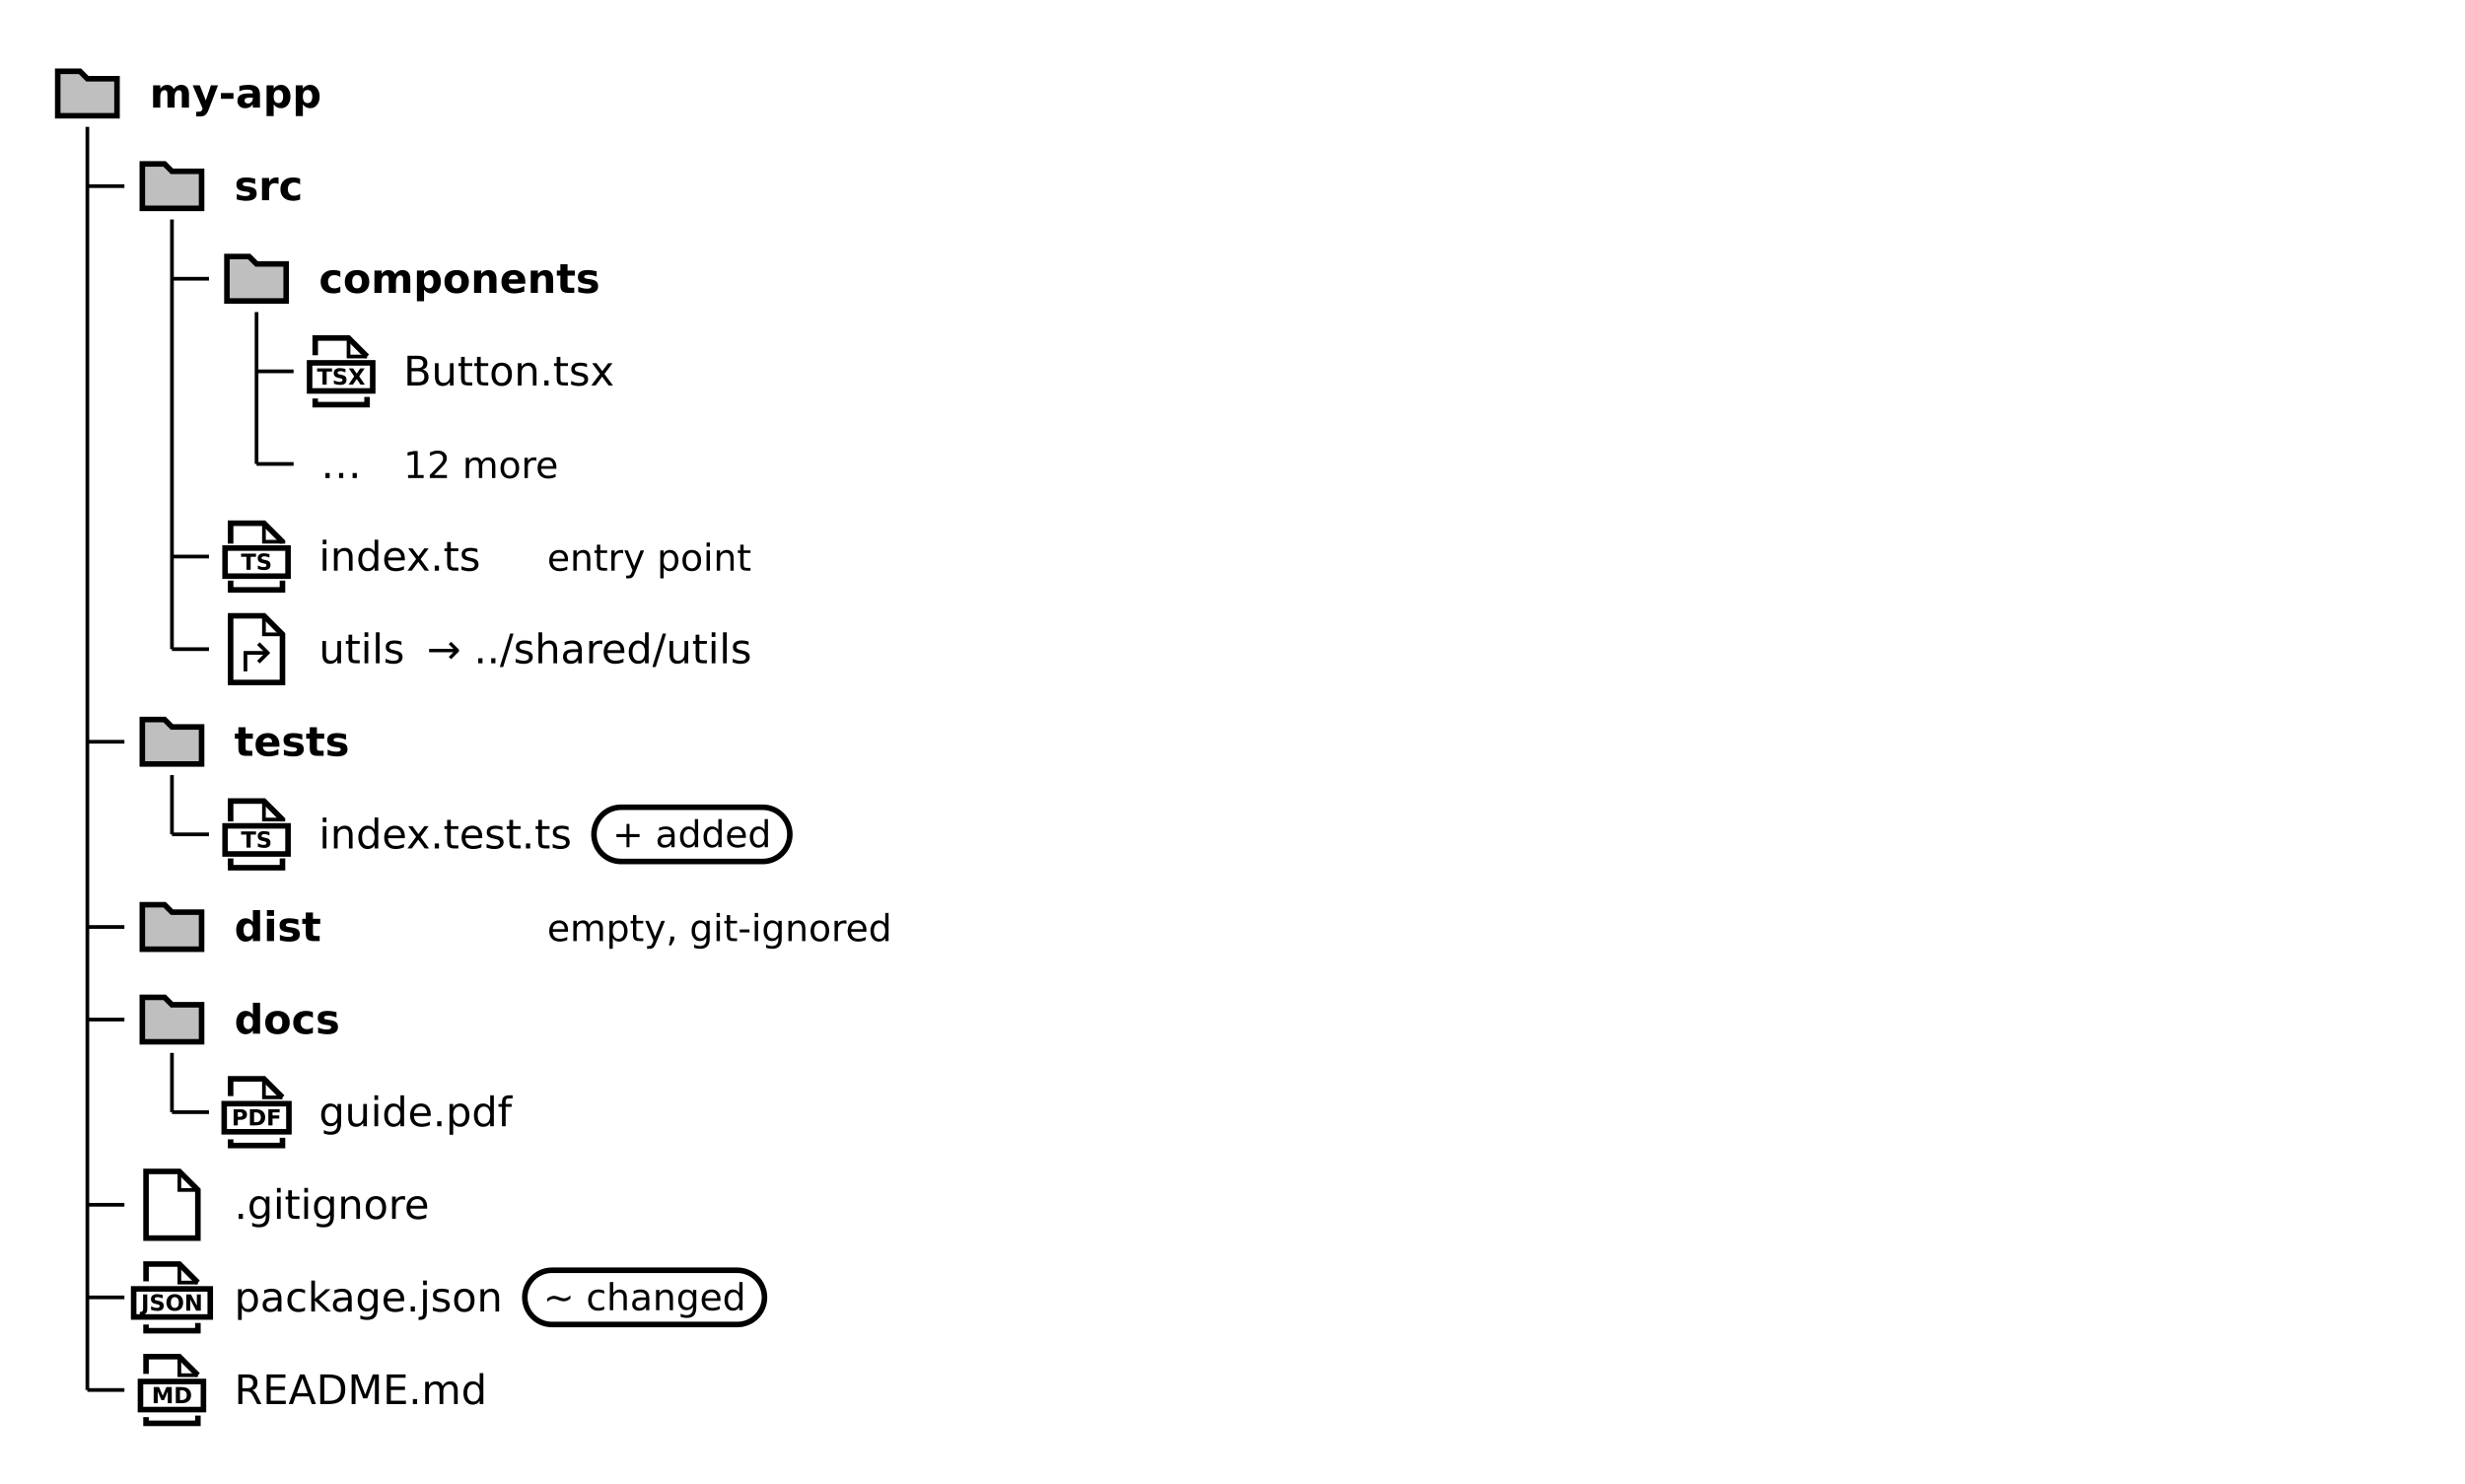
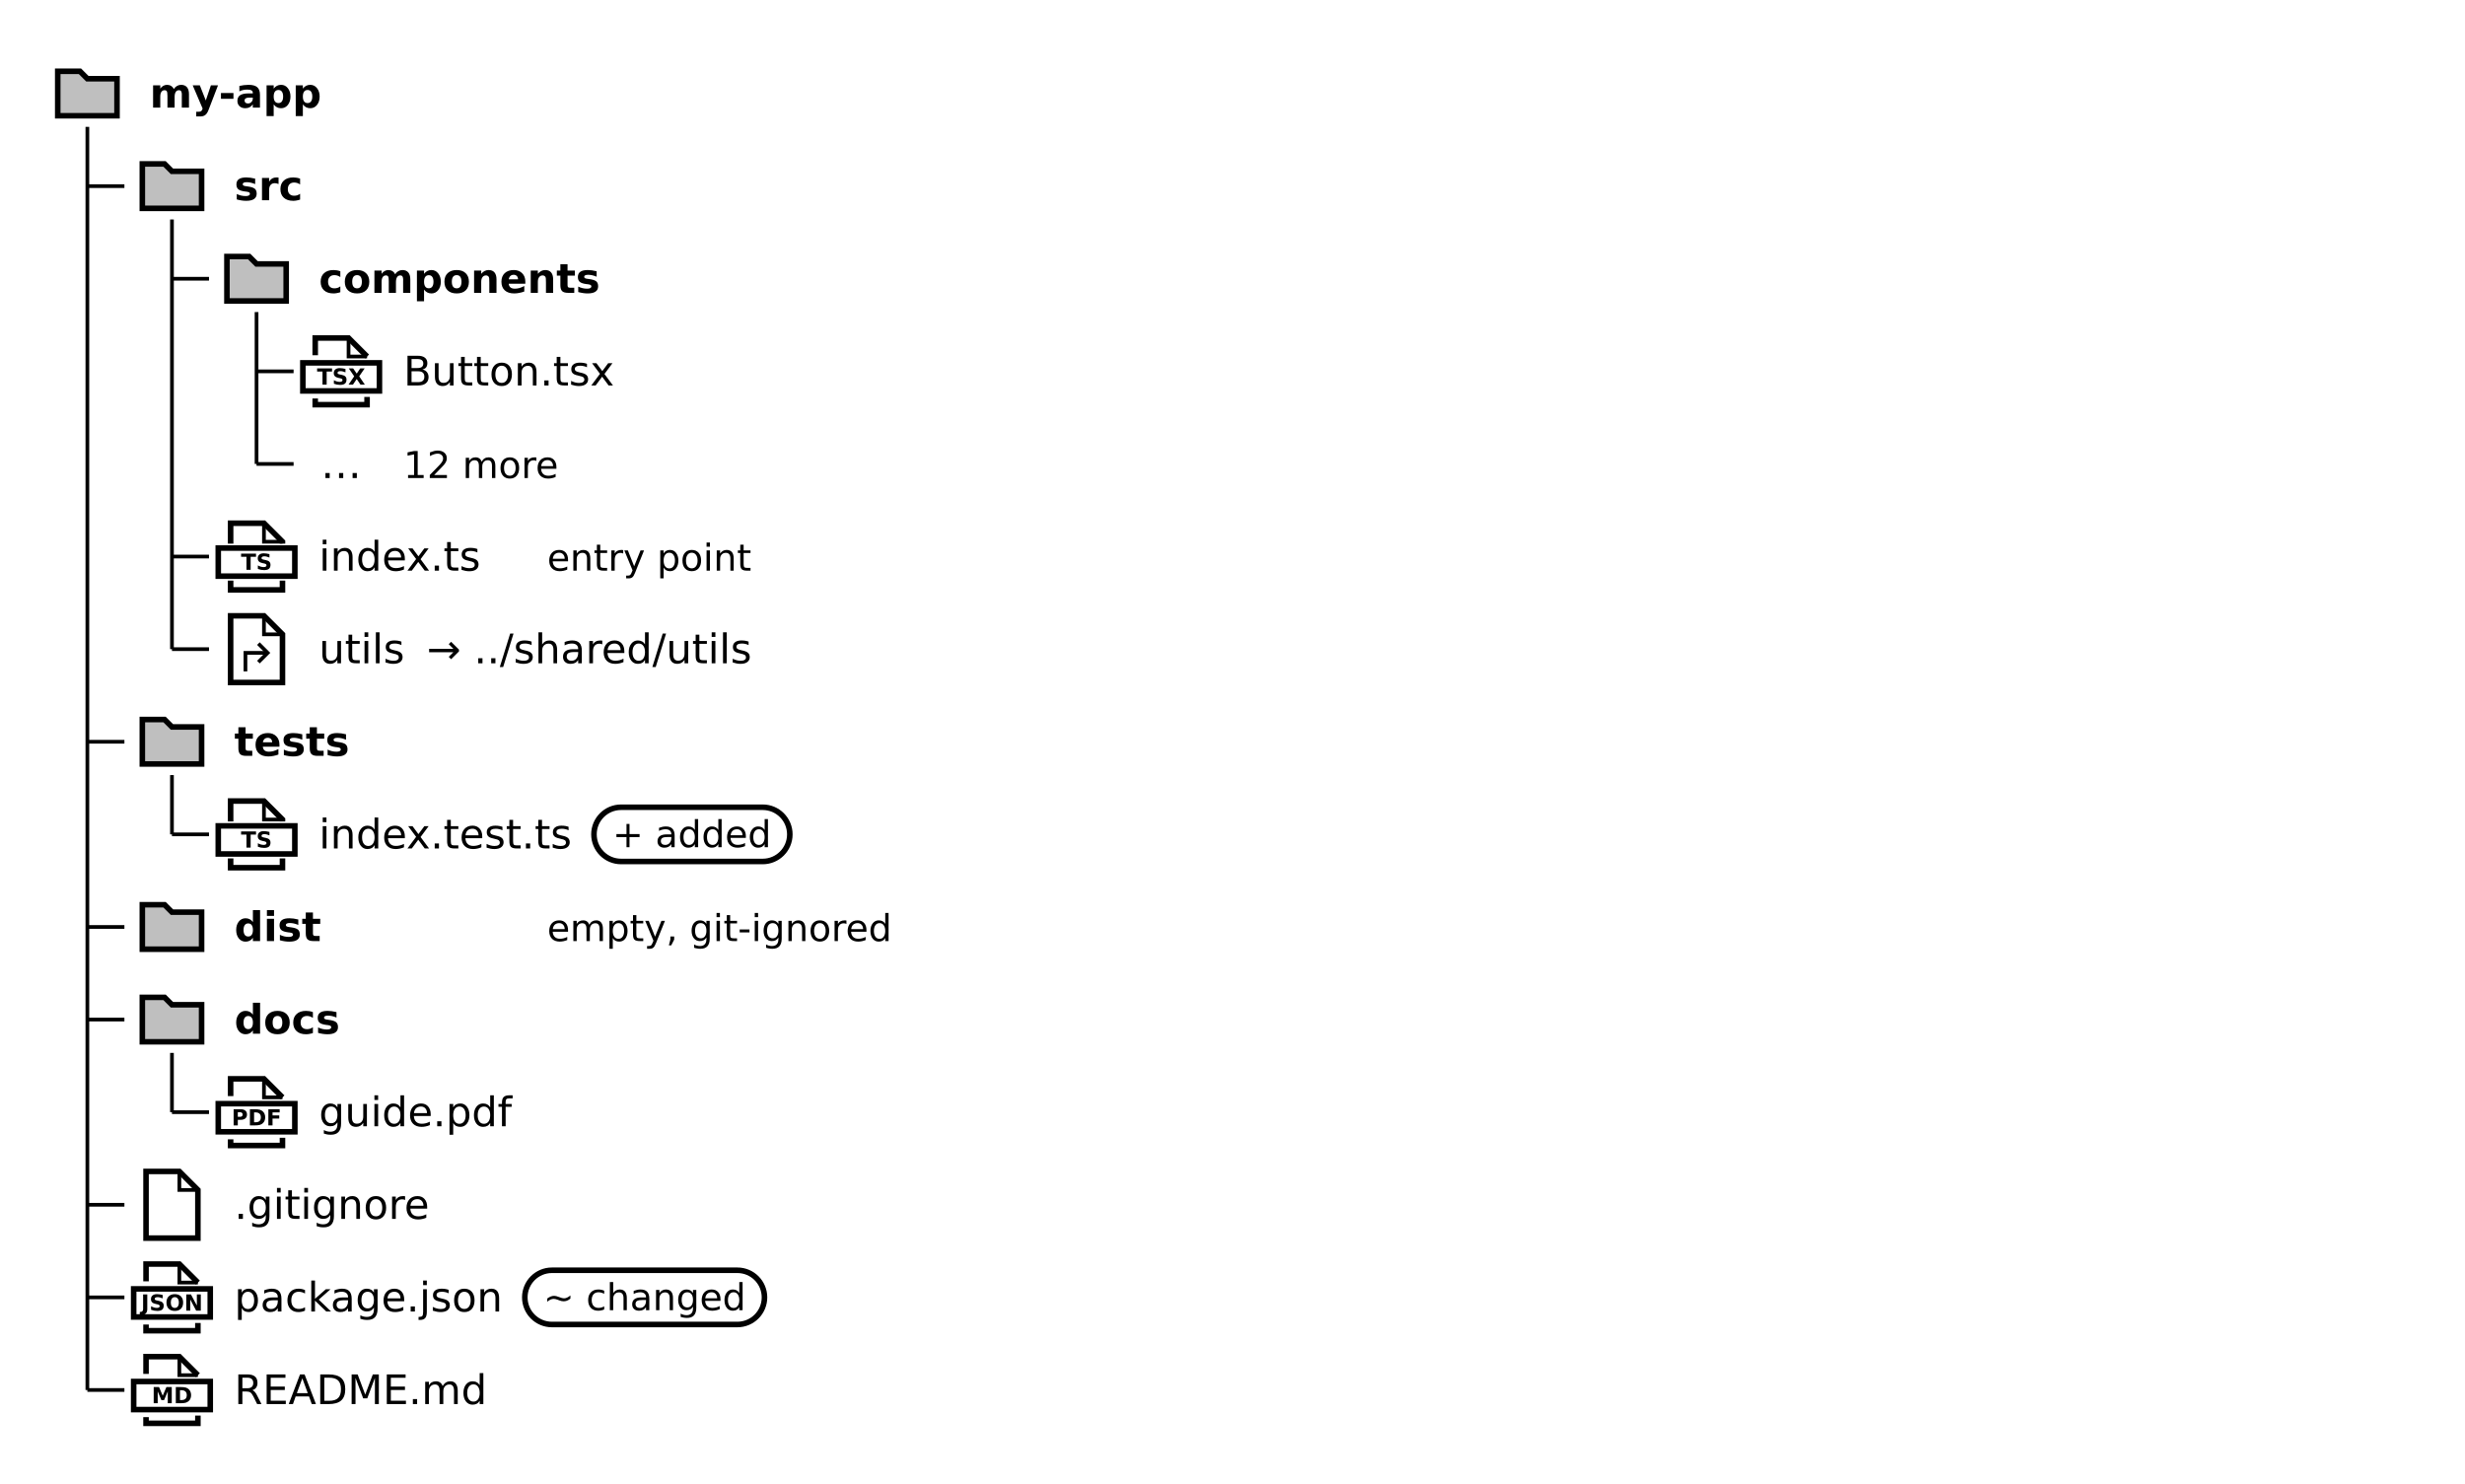
- <svg xmlns="http://www.w3.org/2000/svg" viewBox="-0.75 -0.75 665.5 400.5" role="img" aria-labelledby="ds2a96781793-title ds2a96781793-desc">
+ <svg xmlns="http://www.w3.org/2000/svg" viewBox="-0.75 -0.75 665.5 400.5" role="img" aria-labelledby="ds91e3a161d2-title ds91e3a161d2-desc">
  <polygon points="14.838,18.5 20.838,18.5 22.838,20.5 30.838,20.5 30.838,30.5 14.838,30.5" fill="currentColor" fill-opacity="0.25" stroke="currentColor" stroke-width="1.5" />
  <polygon points="37.676,43.5 43.676,43.5 45.676,45.5 53.676,45.5 53.676,55.5 37.676,55.5" fill="currentColor" fill-opacity="0.25" stroke="currentColor" stroke-width="1.5" />
  <polygon points="60.514,68.5 66.514,68.5 68.514,70.5 76.514,70.5 76.514,80.5 60.514,80.5" fill="currentColor" fill-opacity="0.25" stroke="currentColor" stroke-width="1.5" />
  <path d="M 84.352 95.16 L 84.352 90.5 L 93.352 90.5 L 98.352 95.5" fill="none" stroke="currentColor" stroke-width="1.5" />
  <path d="M 84.352 106.828 L 84.352 108.5 L 98.352 108.5 L 98.352 106.41" fill="none" stroke="currentColor" stroke-width="1.5" />
  <path d="M 93.352 90.5 L 93.352 95.5 L 98.352 95.5" fill="none" stroke="currentColor" stroke-width="1" />
-   <polygon points="82.832,97.208 99.872,97.208 99.872,104.792 82.832,104.792" fill="none" stroke="currentColor" stroke-width="1.5" />
+   <polygon points="81.014,97.208 101.689,97.208 101.689,104.792 81.014,104.792" fill="none" stroke="currentColor" stroke-width="1.5" />
  <text x="91.352" y="103.077" font-family="'DejaVu Sans', sans-serif" font-size="6" fill="currentColor" font-weight="bold" text-anchor="middle">TSX</text>
  <text x="91.352" y="128.308" font-family="'DejaVu Sans', sans-serif" font-size="11" fill="currentColor" text-anchor="middle">…</text>
  <path d="M 61.514 146.008 L 61.514 140.5 L 70.514 140.5 L 75.514 145.5 L 75.514 146.008" fill="none" stroke="currentColor" stroke-width="1.5" />
  <path d="M 61.514 155.992 L 61.514 158.5 L 75.514 158.5 L 75.514 155.992" fill="none" stroke="currentColor" stroke-width="1.5" />
  <path d="M 70.514 140.5 L 70.514 145.5 L 75.514 145.5" fill="none" stroke="currentColor" stroke-width="1" />
-   <polygon points="60.014,147.208 77.014,147.208 77.014,154.792 60.014,154.792" fill="none" stroke="currentColor" stroke-width="1.5" />
+   <polygon points="58.176,147.208 78.852,147.208 78.852,154.792 58.176,154.792" fill="none" stroke="currentColor" stroke-width="1.5" />
  <text x="68.514" y="153.077" font-family="'DejaVu Sans', sans-serif" font-size="6" fill="currentColor" font-weight="bold" text-anchor="middle">TS</text>
  <polygon points="61.514,165.5 70.514,165.5 75.514,170.5 75.514,183.5 61.514,183.5" fill="none" stroke="currentColor" stroke-width="1.5" />
  <path d="M 70.514 165.5 L 70.514 170.5 L 75.514 170.5" fill="none" stroke="currentColor" stroke-width="1" />
  <path d="M 65.514 180.5 L 65.514 175.5 L 71.514 175.5" fill="none" stroke="currentColor" stroke-width="1" />
  <path d="M 69.014 173 L 71.514 175.5 L 69.014 178" fill="none" stroke="currentColor" stroke-width="1" />
  <polygon points="37.676,193.5 43.676,193.5 45.676,195.5 53.676,195.5 53.676,205.5 37.676,205.5" fill="currentColor" fill-opacity="0.25" stroke="currentColor" stroke-width="1.5" />
  <rect x="159.607" y="217.18" width="52.881" height="14.641" rx="7.32" fill="none" stroke="currentColor" stroke-width="1.5" />
  <path d="M 61.514 221.008 L 61.514 215.5 L 70.514 215.5 L 75.514 220.5 L 75.514 221.008" fill="none" stroke="currentColor" stroke-width="1.5" />
  <path d="M 61.514 230.992 L 61.514 233.5 L 75.514 233.5 L 75.514 230.992" fill="none" stroke="currentColor" stroke-width="1.5" />
  <path d="M 70.514 215.5 L 70.514 220.5 L 75.514 220.5" fill="none" stroke="currentColor" stroke-width="1" />
-   <polygon points="60.014,222.208 77.014,222.208 77.014,229.792 60.014,229.792" fill="none" stroke="currentColor" stroke-width="1.5" />
+   <polygon points="58.176,222.208 78.852,222.208 78.852,229.792 58.176,229.792" fill="none" stroke="currentColor" stroke-width="1.5" />
  <text x="68.514" y="228.077" font-family="'DejaVu Sans', sans-serif" font-size="6" fill="currentColor" font-weight="bold" text-anchor="middle">TS</text>
  <polygon points="37.676,243.5 43.676,243.5 45.676,245.5 53.676,245.5 53.676,255.5 37.676,255.5" fill="currentColor" fill-opacity="0.25" stroke="currentColor" stroke-width="1.5" />
  <polygon points="37.676,268.5 43.676,268.5 45.676,270.5 53.676,270.5 53.676,280.5 37.676,280.5" fill="currentColor" fill-opacity="0.25" stroke="currentColor" stroke-width="1.5" />
  <path d="M 61.514 295.16 L 61.514 290.5 L 70.514 290.5 L 75.514 295.5" fill="none" stroke="currentColor" stroke-width="1.5" />
  <path d="M 61.514 306.828 L 61.514 308.5 L 75.514 308.5 L 75.514 306.41" fill="none" stroke="currentColor" stroke-width="1.5" />
  <path d="M 70.514 290.5 L 70.514 295.5 L 75.514 295.5" fill="none" stroke="currentColor" stroke-width="1" />
-   <polygon points="59.775,297.208 77.252,297.208 77.252,304.792 59.775,304.792" fill="none" stroke="currentColor" stroke-width="1.5" />
+   <polygon points="58.176,297.208 78.852,297.208 78.852,304.792 58.176,304.792" fill="none" stroke="currentColor" stroke-width="1.5" />
  <text x="68.514" y="303.077" font-family="'DejaVu Sans', sans-serif" font-size="6" fill="currentColor" font-weight="bold" text-anchor="middle">PDF</text>
  <polygon points="38.676,315.5 47.676,315.5 52.676,320.5 52.676,333.5 38.676,333.5" fill="none" stroke="currentColor" stroke-width="1.5" />
  <path d="M 47.676 315.5 L 47.676 320.5 L 52.676 320.5" fill="none" stroke="currentColor" stroke-width="1" />
  <rect x="140.938" y="342.18" width="64.707" height="14.641" rx="7.32" fill="none" stroke="currentColor" stroke-width="1.5" />
  <path d="M 38.676 345.16 L 38.676 340.5 L 47.676 340.5 L 52.676 345.5" fill="none" stroke="currentColor" stroke-width="1.5" />
  <path d="M 38.676 356.828 L 38.676 358.5 L 52.676 358.5 L 52.676 356.41" fill="none" stroke="currentColor" stroke-width="1.5" />
  <path d="M 47.676 340.5 L 47.676 345.5 L 52.676 345.5" fill="none" stroke="currentColor" stroke-width="1" />
  <polygon points="35.338,347.208 56.014,347.208 56.014,354.792 35.338,354.792" fill="none" stroke="currentColor" stroke-width="1.5" />
  <text x="45.676" y="353.077" font-family="'DejaVu Sans', sans-serif" font-size="6" fill="currentColor" font-weight="bold" text-anchor="middle">JSON</text>
  <path d="M 38.676 370.16 L 38.676 365.5 L 47.676 365.5 L 52.676 370.5" fill="none" stroke="currentColor" stroke-width="1.5" />
  <path d="M 38.676 381.828 L 38.676 383.5 L 52.676 383.5 L 52.676 381.41" fill="none" stroke="currentColor" stroke-width="1.5" />
  <path d="M 47.676 365.5 L 47.676 370.5 L 52.676 370.5" fill="none" stroke="currentColor" stroke-width="1" />
-   <polygon points="37.176,372.208 54.176,372.208 54.176,379.792 37.176,379.792" fill="none" stroke="currentColor" stroke-width="1.5" />
+   <polygon points="35.338,372.208 56.014,372.208 56.014,379.792 35.338,379.792" fill="none" stroke="currentColor" stroke-width="1.5" />
  <text x="45.676" y="378.077" font-family="'DejaVu Sans', sans-serif" font-size="6" fill="currentColor" font-weight="bold" text-anchor="middle">MD</text>
  <path d="M 22.838 49.5 L 32.838 49.5" fill="none" stroke="currentColor" stroke-width="1" />
  <path d="M 45.676 74.5 L 55.676 74.5" fill="none" stroke="currentColor" stroke-width="1" />
  <path d="M 68.514 99.5 L 78.514 99.5" fill="none" stroke="currentColor" stroke-width="1" />
  <path d="M 68.514 124.5 L 78.514 124.5" fill="none" stroke="currentColor" stroke-width="1" />
  <path d="M 45.676 149.5 L 55.676 149.5" fill="none" stroke="currentColor" stroke-width="1" />
  <path d="M 45.676 174.5 L 55.676 174.5" fill="none" stroke="currentColor" stroke-width="1" />
  <path d="M 22.838 199.5 L 32.838 199.5" fill="none" stroke="currentColor" stroke-width="1" />
  <path d="M 45.676 224.5 L 55.676 224.5" fill="none" stroke="currentColor" stroke-width="1" />
  <path d="M 22.838 249.5 L 32.838 249.5" fill="none" stroke="currentColor" stroke-width="1" />
  <path d="M 22.838 274.5 L 32.838 274.5" fill="none" stroke="currentColor" stroke-width="1" />
  <path d="M 45.676 299.5 L 55.676 299.5" fill="none" stroke="currentColor" stroke-width="1" />
  <path d="M 22.838 324.5 L 32.838 324.5" fill="none" stroke="currentColor" stroke-width="1" />
  <path d="M 22.838 349.5 L 32.838 349.5" fill="none" stroke="currentColor" stroke-width="1" />
  <path d="M 22.838 374.5 L 32.838 374.5" fill="none" stroke="currentColor" stroke-width="1" />
  <path d="M 22.838 33.5 L 22.838 374.5" fill="none" stroke="currentColor" stroke-width="1" />
  <path d="M 45.676 58.5 L 45.676 174.5" fill="none" stroke="currentColor" stroke-width="1" />
  <path d="M 68.514 83.5 L 68.514 124.5" fill="none" stroke="currentColor" stroke-width="1" />
  <path d="M 45.676 208.5 L 45.676 224.5" fill="none" stroke="currentColor" stroke-width="1" />
  <path d="M 45.676 283.5 L 45.676 299.5" fill="none" stroke="currentColor" stroke-width="1" />
  <text x="39.676" y="28.308" font-family="'DejaVu Sans', sans-serif" font-size="11" fill="currentColor" font-weight="bold">my-app</text>
  <text x="62.514" y="53.308" font-family="'DejaVu Sans', sans-serif" font-size="11" fill="currentColor" font-weight="bold">src</text>
  <text x="85.352" y="78.308" font-family="'DejaVu Sans', sans-serif" font-size="11" fill="currentColor" font-weight="bold">components</text>
  <text x="108.189" y="103.308" font-family="'DejaVu Sans', sans-serif" font-size="11" fill="currentColor">Button.tsx</text>
  <text x="108.189" y="128.308" font-family="'DejaVu Sans', sans-serif" font-size="10" fill="currentColor">12 more</text>
  <text x="85.352" y="153.308" font-family="'DejaVu Sans', sans-serif" font-size="11" fill="currentColor">index.ts</text>
  <text x="85.352" y="178.308" font-family="'DejaVu Sans', sans-serif" font-size="11" fill="currentColor">utils</text>
  <text x="114.479" y="178.308" font-family="'DejaVu Sans', sans-serif" font-size="11" fill="currentColor">→ ../shared/utils</text>
  <text x="62.514" y="203.308" font-family="'DejaVu Sans', sans-serif" font-size="11" fill="currentColor" font-weight="bold">tests</text>
  <text x="85.352" y="228.308" font-family="'DejaVu Sans', sans-serif" font-size="11" fill="currentColor">index.test.ts</text>
  <text x="186.048" y="227.962" font-family="'DejaVu Sans', sans-serif" font-size="10" fill="currentColor" text-anchor="middle">+ added</text>
  <text x="62.514" y="253.308" font-family="'DejaVu Sans', sans-serif" font-size="11" fill="currentColor" font-weight="bold">dist</text>
  <text x="62.514" y="278.308" font-family="'DejaVu Sans', sans-serif" font-size="11" fill="currentColor" font-weight="bold">docs</text>
  <text x="85.352" y="303.308" font-family="'DejaVu Sans', sans-serif" font-size="11" fill="currentColor">guide.pdf</text>
  <text x="62.514" y="328.308" font-family="'DejaVu Sans', sans-serif" font-size="11" fill="currentColor">.gitignore</text>
  <text x="62.514" y="353.308" font-family="'DejaVu Sans', sans-serif" font-size="11" fill="currentColor">package.json</text>
  <text x="173.291" y="352.962" font-family="'DejaVu Sans', sans-serif" font-size="10" fill="currentColor" text-anchor="middle">~ changed</text>
  <text x="62.514" y="378.308" font-family="'DejaVu Sans', sans-serif" font-size="11" fill="currentColor">README.md</text>
  <text x="146.986" y="153.308" font-family="'DejaVu Sans', sans-serif" font-size="10" fill="currentColor">entry point</text>
  <text x="146.986" y="253.308" font-family="'DejaVu Sans', sans-serif" font-size="10" fill="currentColor">empty, git-ignored</text>
</svg>
